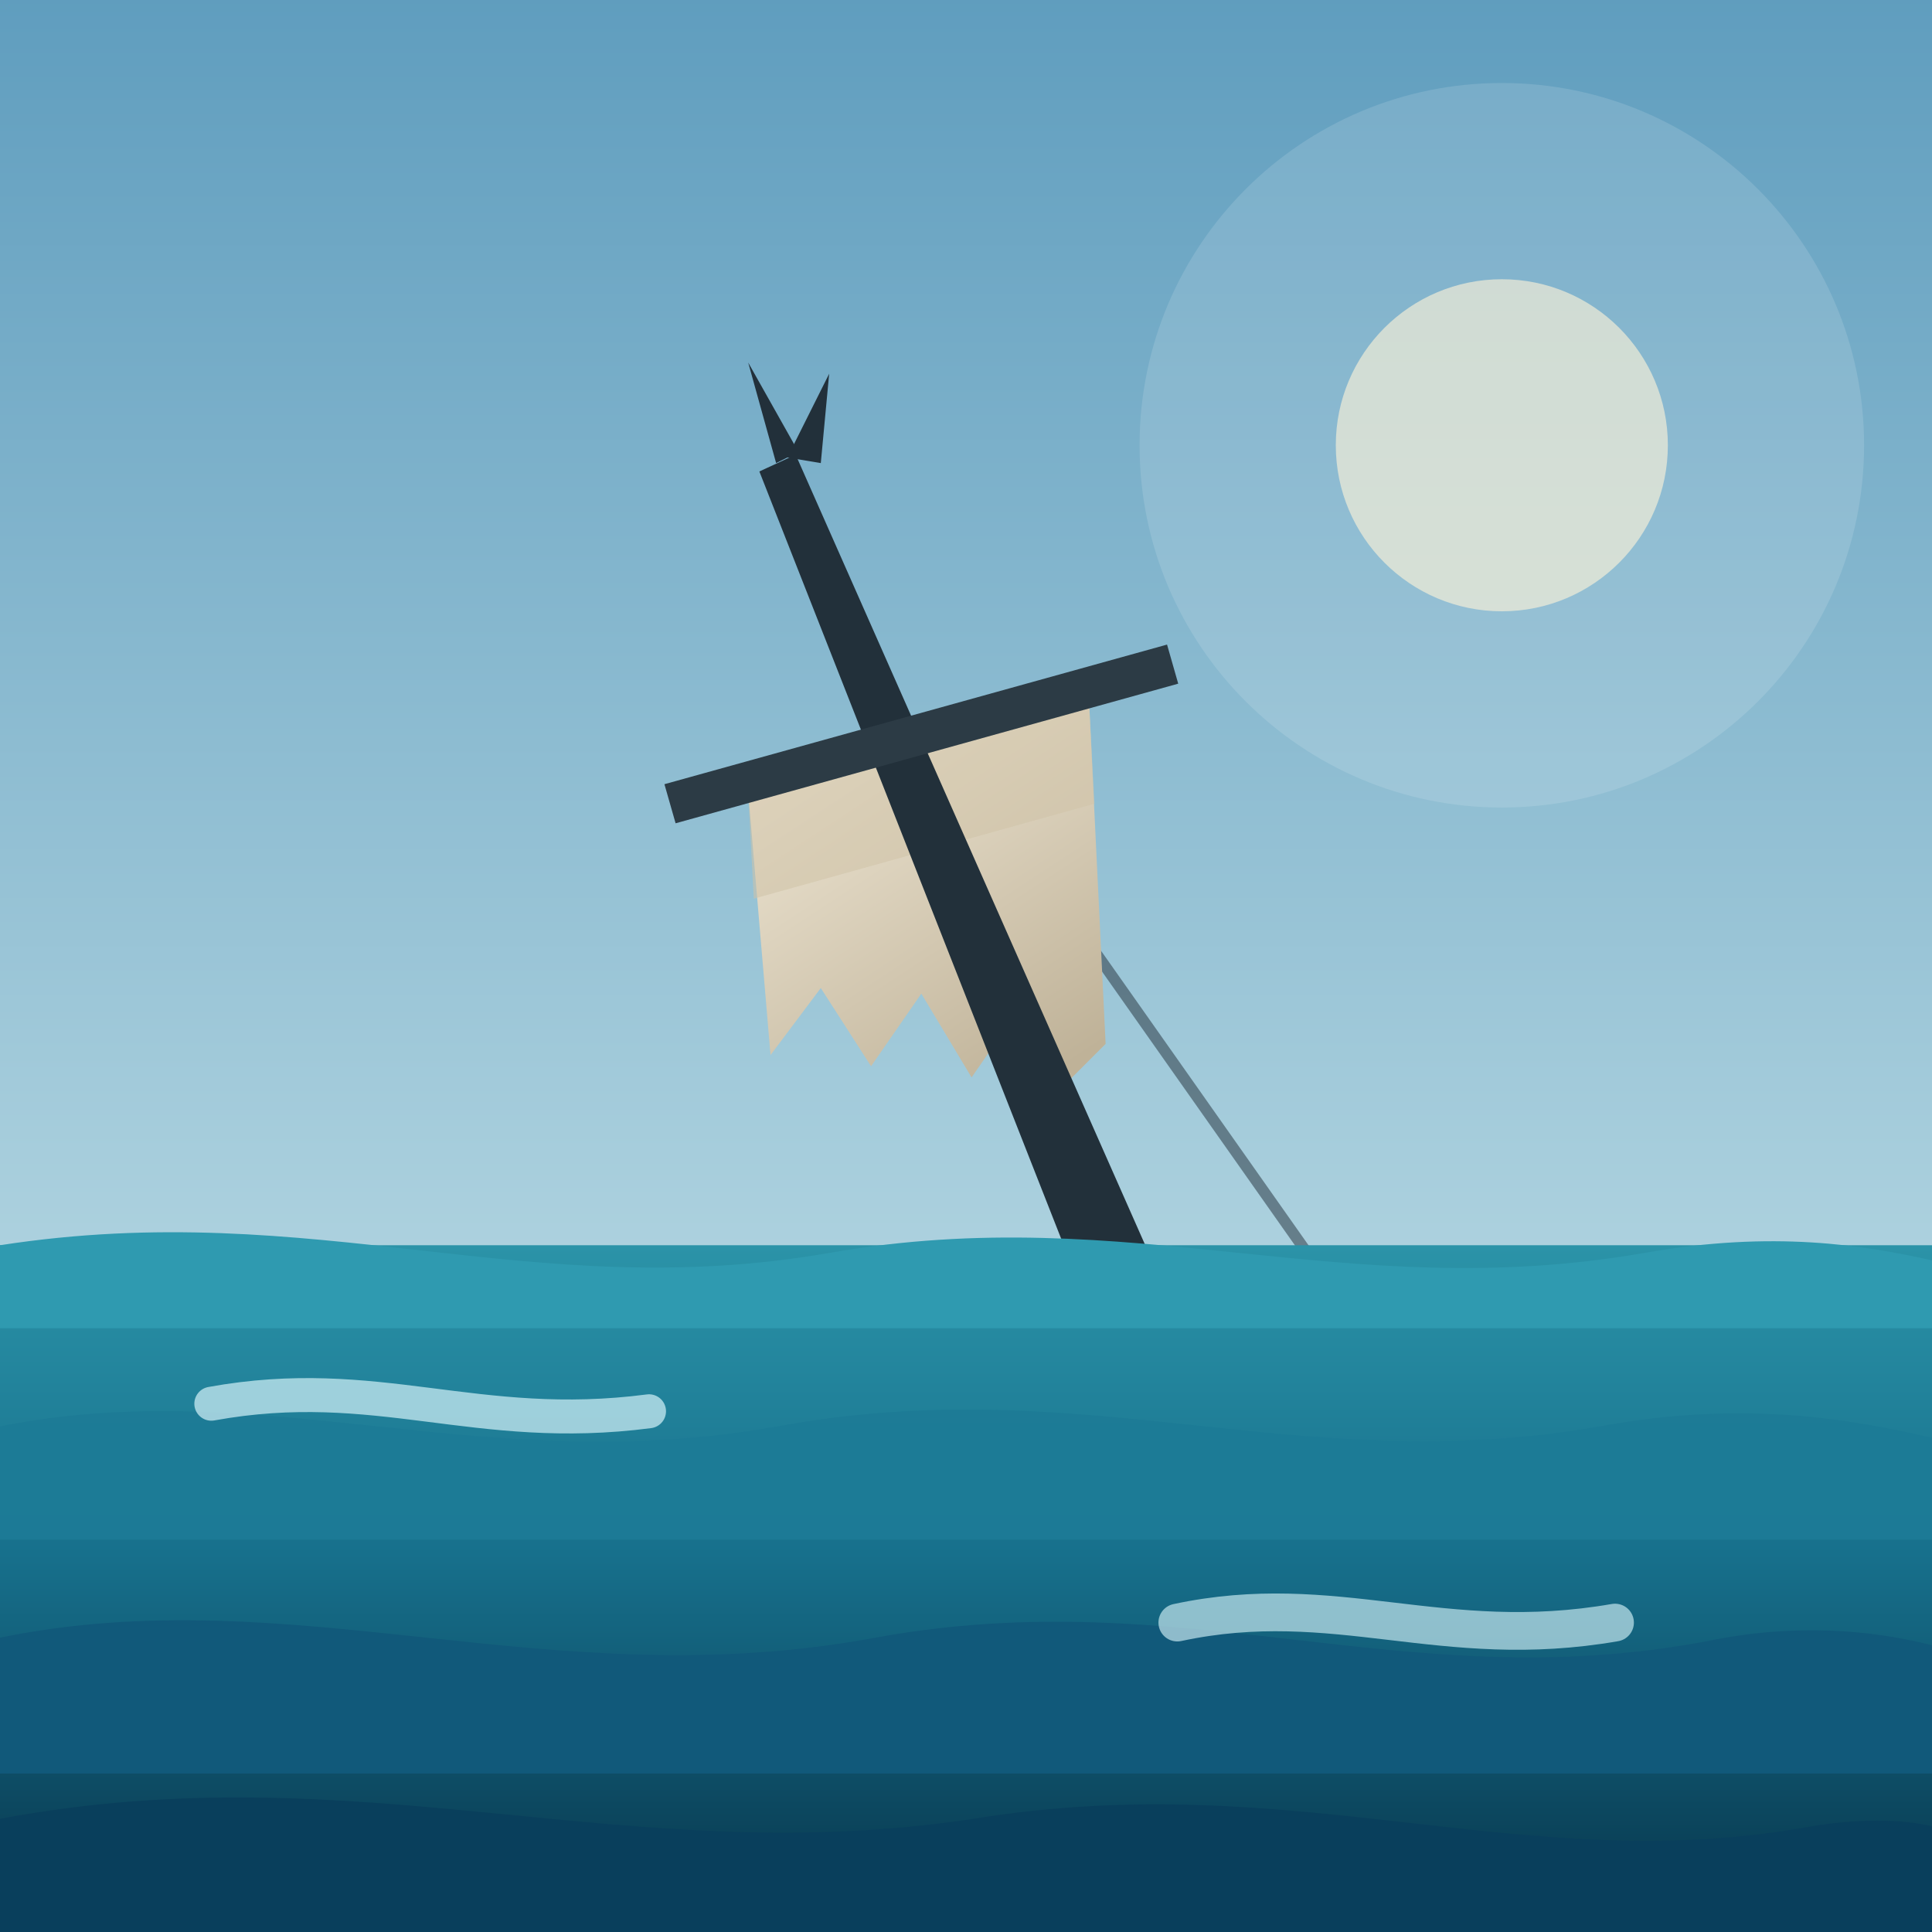
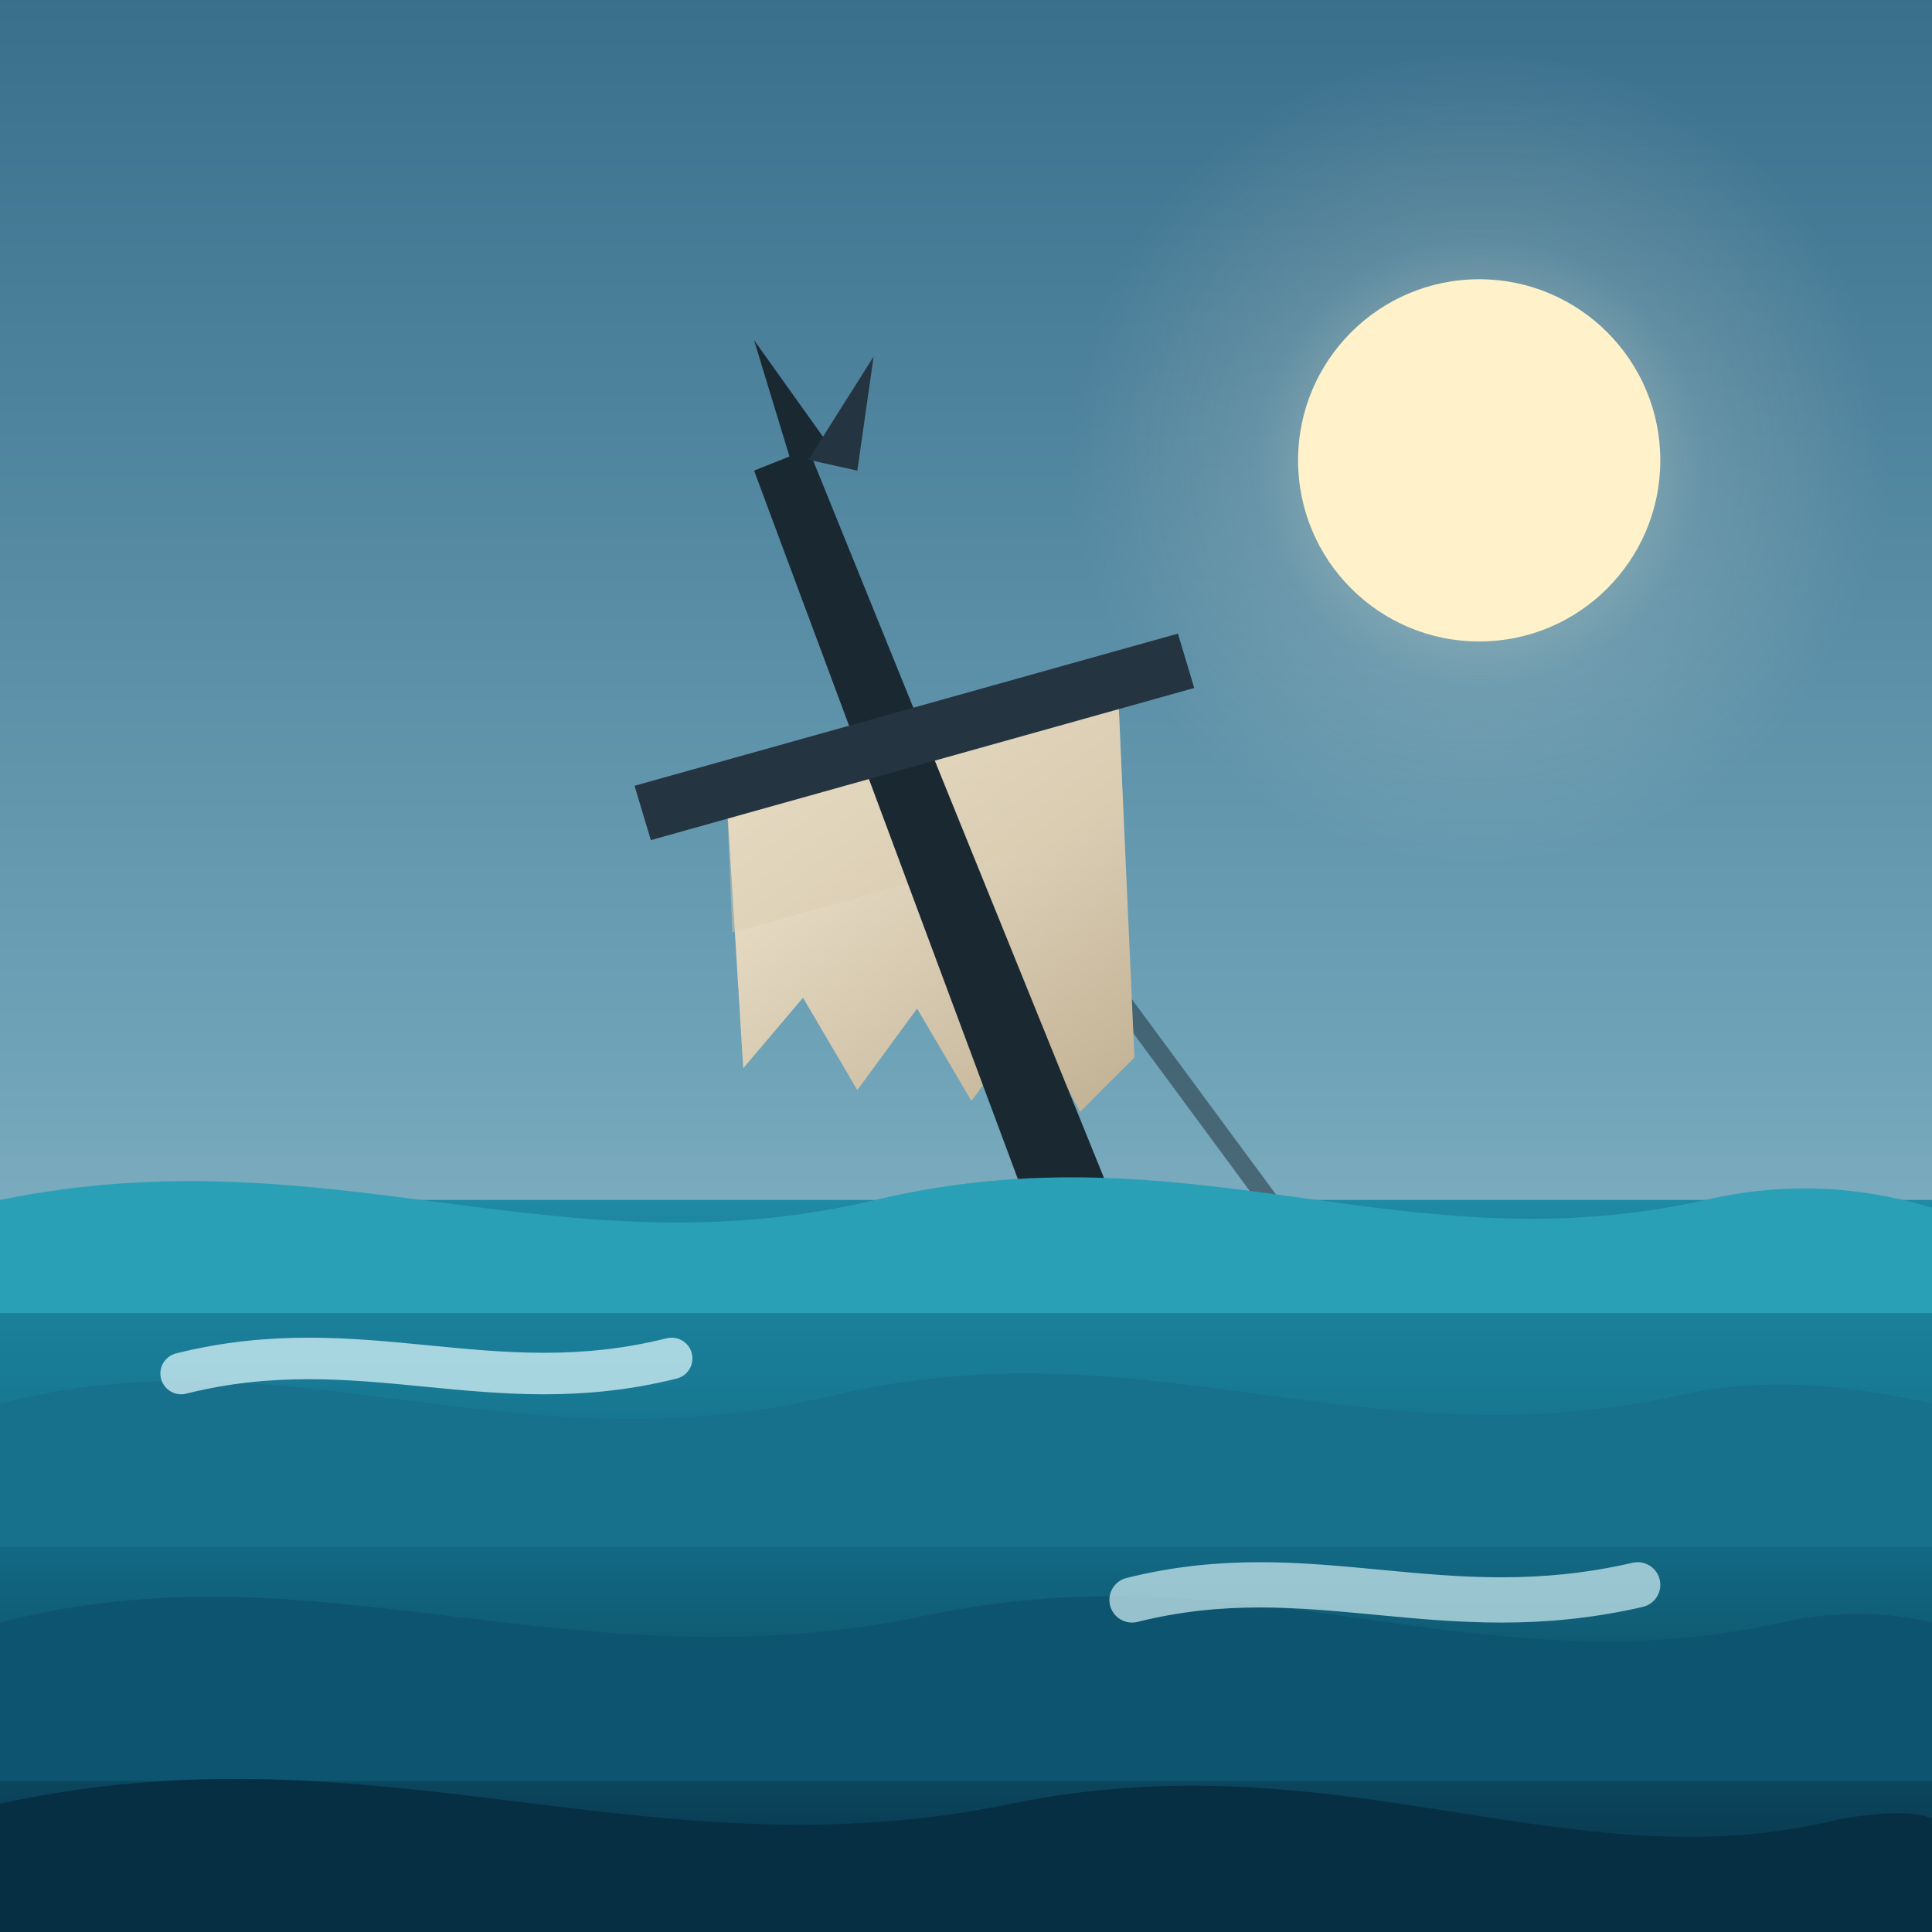
<svg xmlns="http://www.w3.org/2000/svg" viewBox="0 0 512 512" width="512" height="512" role="img" aria-label="WaterWorld">
  <defs>
    <linearGradient id="sky" x1="0" y1="0" x2="0" y2="1">
-       <stop offset="0" stop-color="#5f9dbe" />
-       <stop offset="0.62" stop-color="#a9cfdd" />
-       <stop offset="1" stop-color="#d8e9ed" />
+       <stop offset="0" stop-color="#3a6f8c" />
+       <stop offset="0.55" stop-color="#6fa3b8" />
+       <stop offset="1" stop-color="#b7d4de" />
    </linearGradient>
    <linearGradient id="sea" x1="0" y1="0" x2="0" y2="1">
-       <stop offset="0" stop-color="#2b93a8" />
-       <stop offset="0.45" stop-color="#17708c" />
-       <stop offset="1" stop-color="#07344a" />
+       <stop offset="0" stop-color="#1f8aa3" />
+       <stop offset="0.42" stop-color="#146f8a" />
+       <stop offset="1" stop-color="#062f44" />
    </linearGradient>
-     <linearGradient id="canvas" x1="0.2" y1="0" x2="0.8" y2="1">
-       <stop offset="0" stop-color="#f0e8d6" />
-       <stop offset="1" stop-color="#bfb298" />
+     <linearGradient id="canvas" x1="0.15" y1="0" x2="0.85" y2="1">
+       <stop offset="0" stop-color="#f3ead6" />
+       <stop offset="1" stop-color="#c4b497" />
    </linearGradient>
+     <radialGradient id="sunGlow" cx="0.5" cy="0.5" r="0.5">
+       <stop offset="0" stop-color="#fff6de" stop-opacity="0.55" />
+       <stop offset="0.55" stop-color="#fff6de" stop-opacity="0.12" />
+       <stop offset="1" stop-color="#fff6de" stop-opacity="0" />
+     </radialGradient>
  </defs>
  <rect width="512" height="512" fill="url(#sky)" />
-   <circle cx="398" cy="118" r="96" fill="#ffffff" opacity="0.13" />
-   <circle cx="398" cy="118" r="44" fill="#fff4d8" opacity="0.62" />
-   <g transform="translate(256 250) scale(0.74) translate(-256 -250)">
-     <g>
-       <path d="M262 196 L386 372" stroke="#2b3b46" stroke-width="4" opacity="0.55" fill="none" />
-       <path d="M178 196 L300 162 L306 286 L290 302 L276 272 L258 298 L240 268 L222 294 L204 266 L186 290 Z" fill="url(#canvas)" />
-       <path d="M178 196 L300 162 L302 200 L180 234 Z" fill="#cfc3a7" opacity="0.55" />
-       <path d="M352 430 L195 75 L182 81 L324 442 Z" fill="#22303a" />
-       <path d="M188 78 L178 42 L196 74 Z" fill="#22303a" />
-       <path d="M192 76 L207 46 L204 78 Z" fill="#22303a" />
-       <path d="M152 207 L332 157 L328 143 L148 193 Z" fill="#2c3b45" />
-     </g>
+   <circle cx="392" cy="122" r="108" fill="url(#sunGlow)" />
+   <circle cx="392" cy="122" r="48" fill="#fff1c9" />
+   <g transform="translate(256 250) scale(0.72) translate(-256 -250)">
+     <path d="M268 210 L392 378" stroke="#1a2832" stroke-width="7" stroke-linecap="round" opacity="0.5" fill="none" />
+     <path d="M168 198 L312 158 L318 292 L298 312 L280 278 L258 308 L238 274 L216 304 L196 270 L174 296 Z" fill="url(#canvas)" />
+     <path d="M168 198 L312 158 L314 206 L170 246 Z" fill="#d9cdb0" opacity="0.45" />
+     <path d="M348 438 L198 68 L178 76 L318 452 Z" fill="#1a2832" />
+     <path d="M192 74 L178 28 L208 70 Z" fill="#1a2832" />
+     <path d="M198 72 L222 34 L216 76 Z" fill="#243440" />
+     <path d="M140 212 L340 156 L334 136 L134 192 Z" fill="#243440" />
  </g>
-   <path d="M0 330 H512 V512 H0 Z" fill="url(#sea)" />
-   <path d="M0 330 C 84 317, 140 346, 220 332 C 300 318, 356 346, 436 332 C 470 326, 494 330, 512 334 L512 352 H0 Z" fill="#2f9ab0" />
-   <path d="M0 378 C 70 364, 128 392, 206 378 C 288 363, 344 392, 424 378 C 462 371, 490 376, 512 381 L512 408 H0 Z" fill="#1c7b96" opacity="0.95" />
-   <path d="M0 434 C 78 418, 146 450, 232 434 C 314 419, 372 450, 452 435 C 476 430, 496 432, 512 436 L512 470 H0 Z" fill="#11597a" />
-   <path d="M0 482 C 96 464, 166 496, 258 482 C 344 468, 404 498, 480 484 C 492 482, 504 482, 512 484 L512 512 H0 Z" fill="#093f5c" />
-   <path d="M56 372 C 100 364, 126 380, 172 374" stroke="#cfeff5" stroke-width="9" stroke-linecap="round" fill="none" opacity="0.72" />
-   <path d="M312 430 C 354 421, 382 438, 428 430" stroke="#cfeff5" stroke-width="10" stroke-linecap="round" fill="none" opacity="0.66" />
+   <path d="M0 318 H512 V512 H0 Z" fill="url(#sea)" />
+   <path d="M0 318 C 88 300, 148 338, 232 318 C 316 298, 372 336, 452 318 C 478 312, 498 316, 512 320 L512 348 H0 Z" fill="#2aa0b6" />
+   <path d="M0 372 C 76 352, 136 390, 220 370 C 304 350, 360 388, 444 370 C 470 364, 494 368, 512 372 L512 410 H0 Z" fill="#17708c" />
+   <path d="M0 430 C 84 408, 152 448, 246 428 C 332 410, 392 448, 472 430 C 490 426, 504 428, 512 430 L512 472 H0 Z" fill="#0d5470" />
+   <path d="M0 478 C 100 456, 172 498, 268 478 C 356 460, 416 500, 488 482 C 500 480, 508 480, 512 482 L512 512 H0 Z" fill="#062f44" />
+   <path d="M48 364 C 96 352, 130 372, 178 360" stroke="#d7f3f8" stroke-width="11" stroke-linecap="round" fill="none" opacity="0.75" />
+   <path d="M300 424 C 348 412, 382 432, 434 420" stroke="#d7f3f8" stroke-width="12" stroke-linecap="round" fill="none" opacity="0.68" />
</svg>
